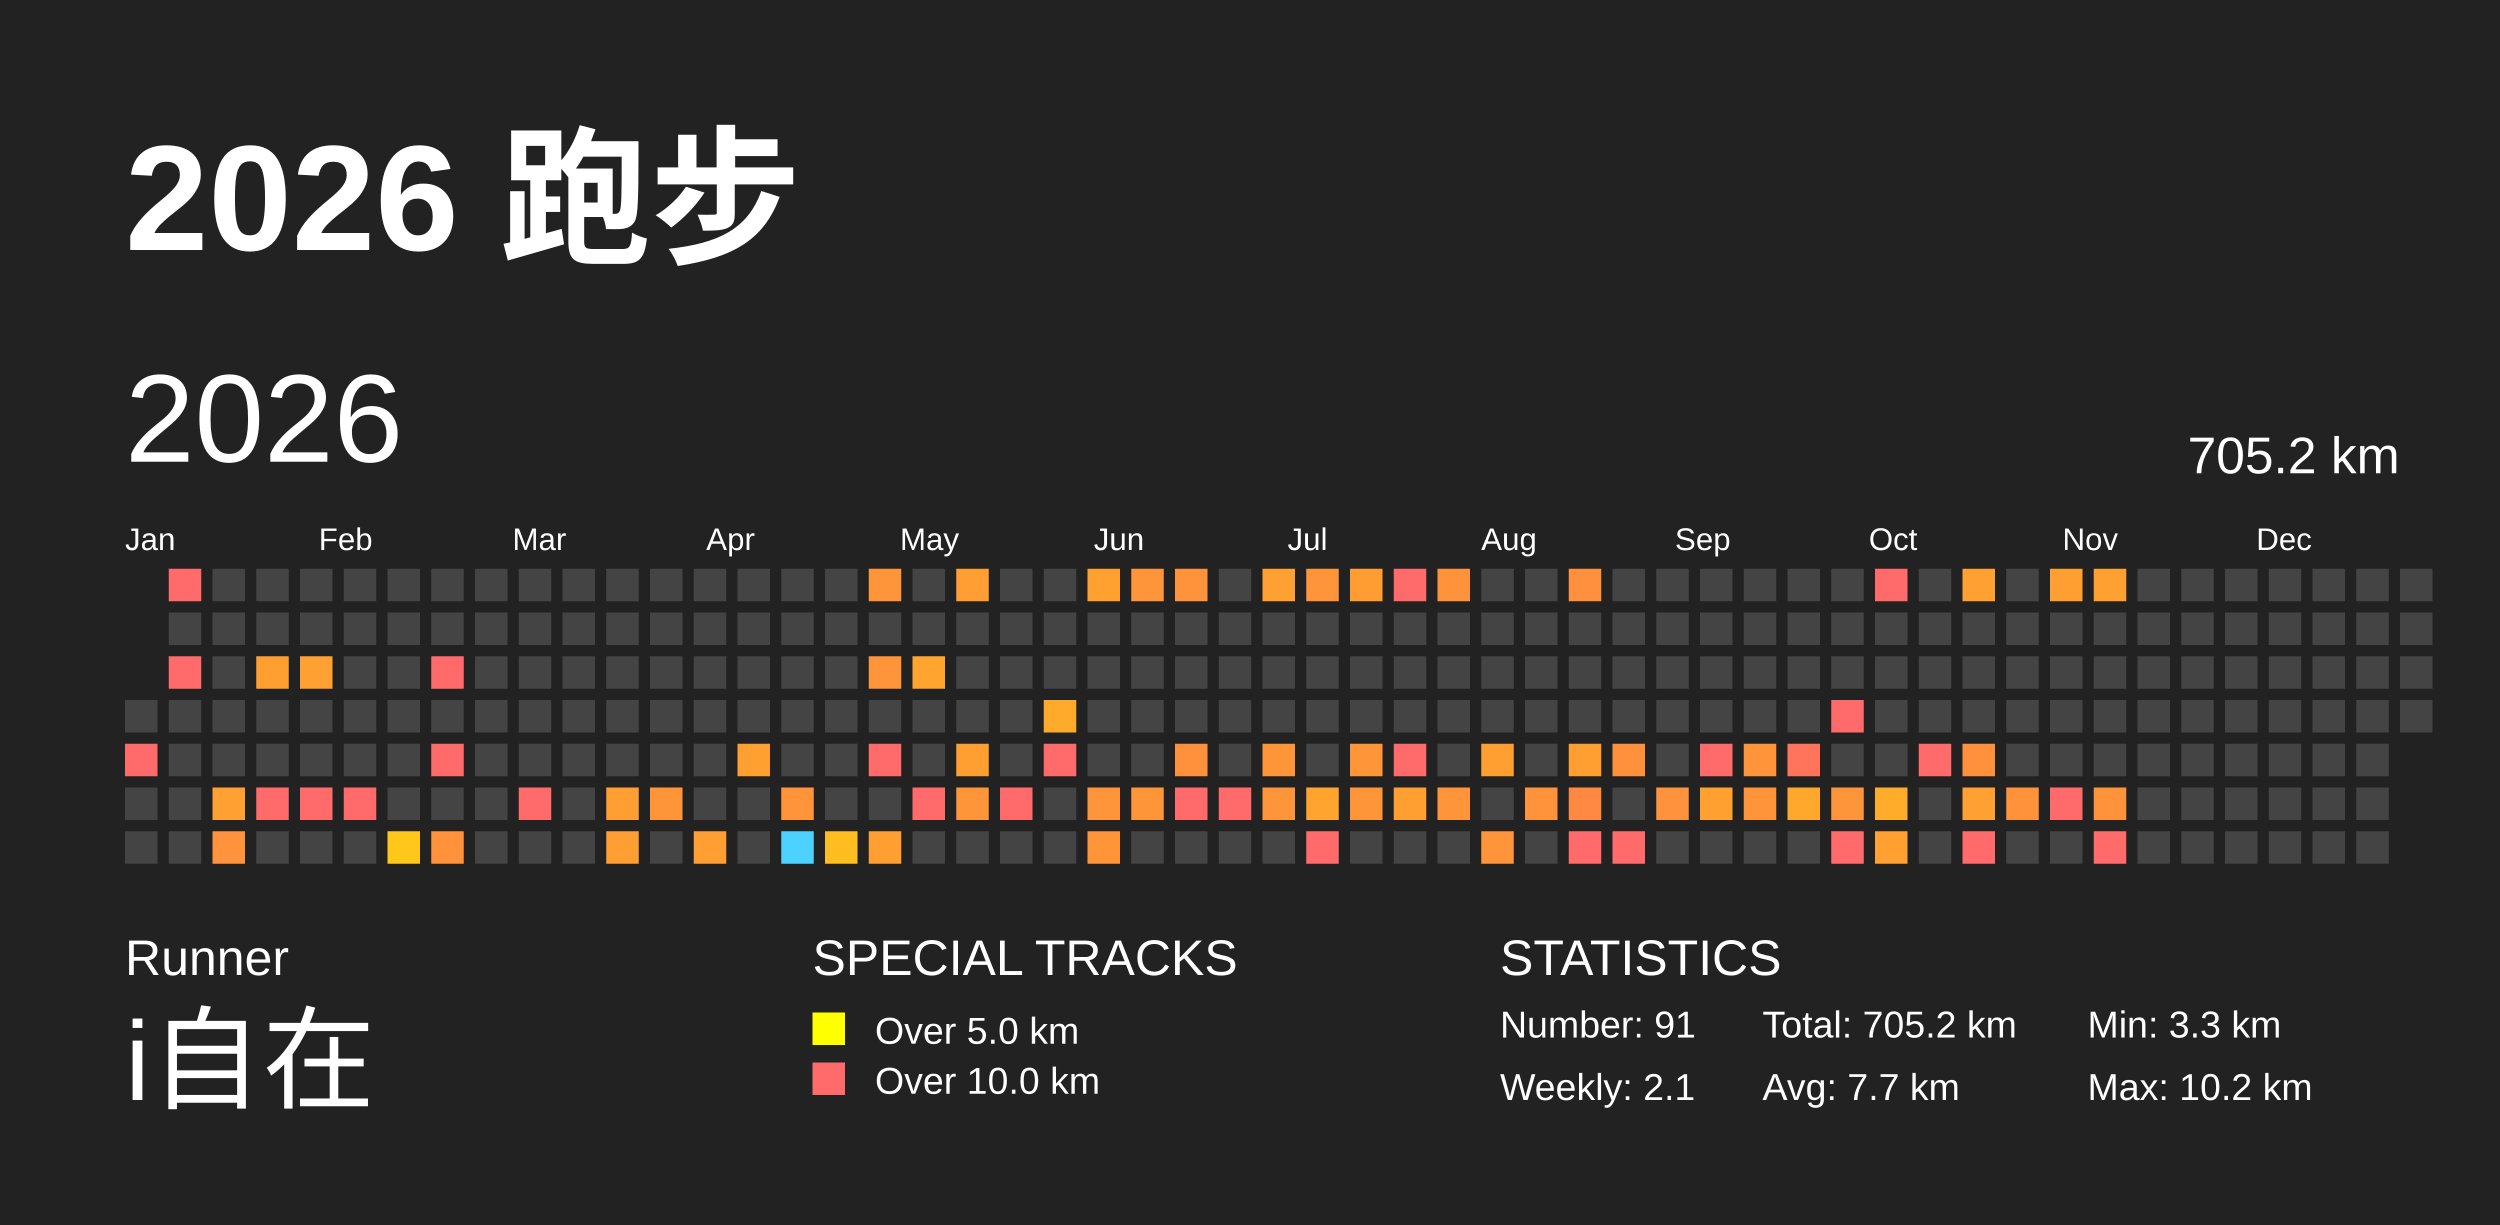
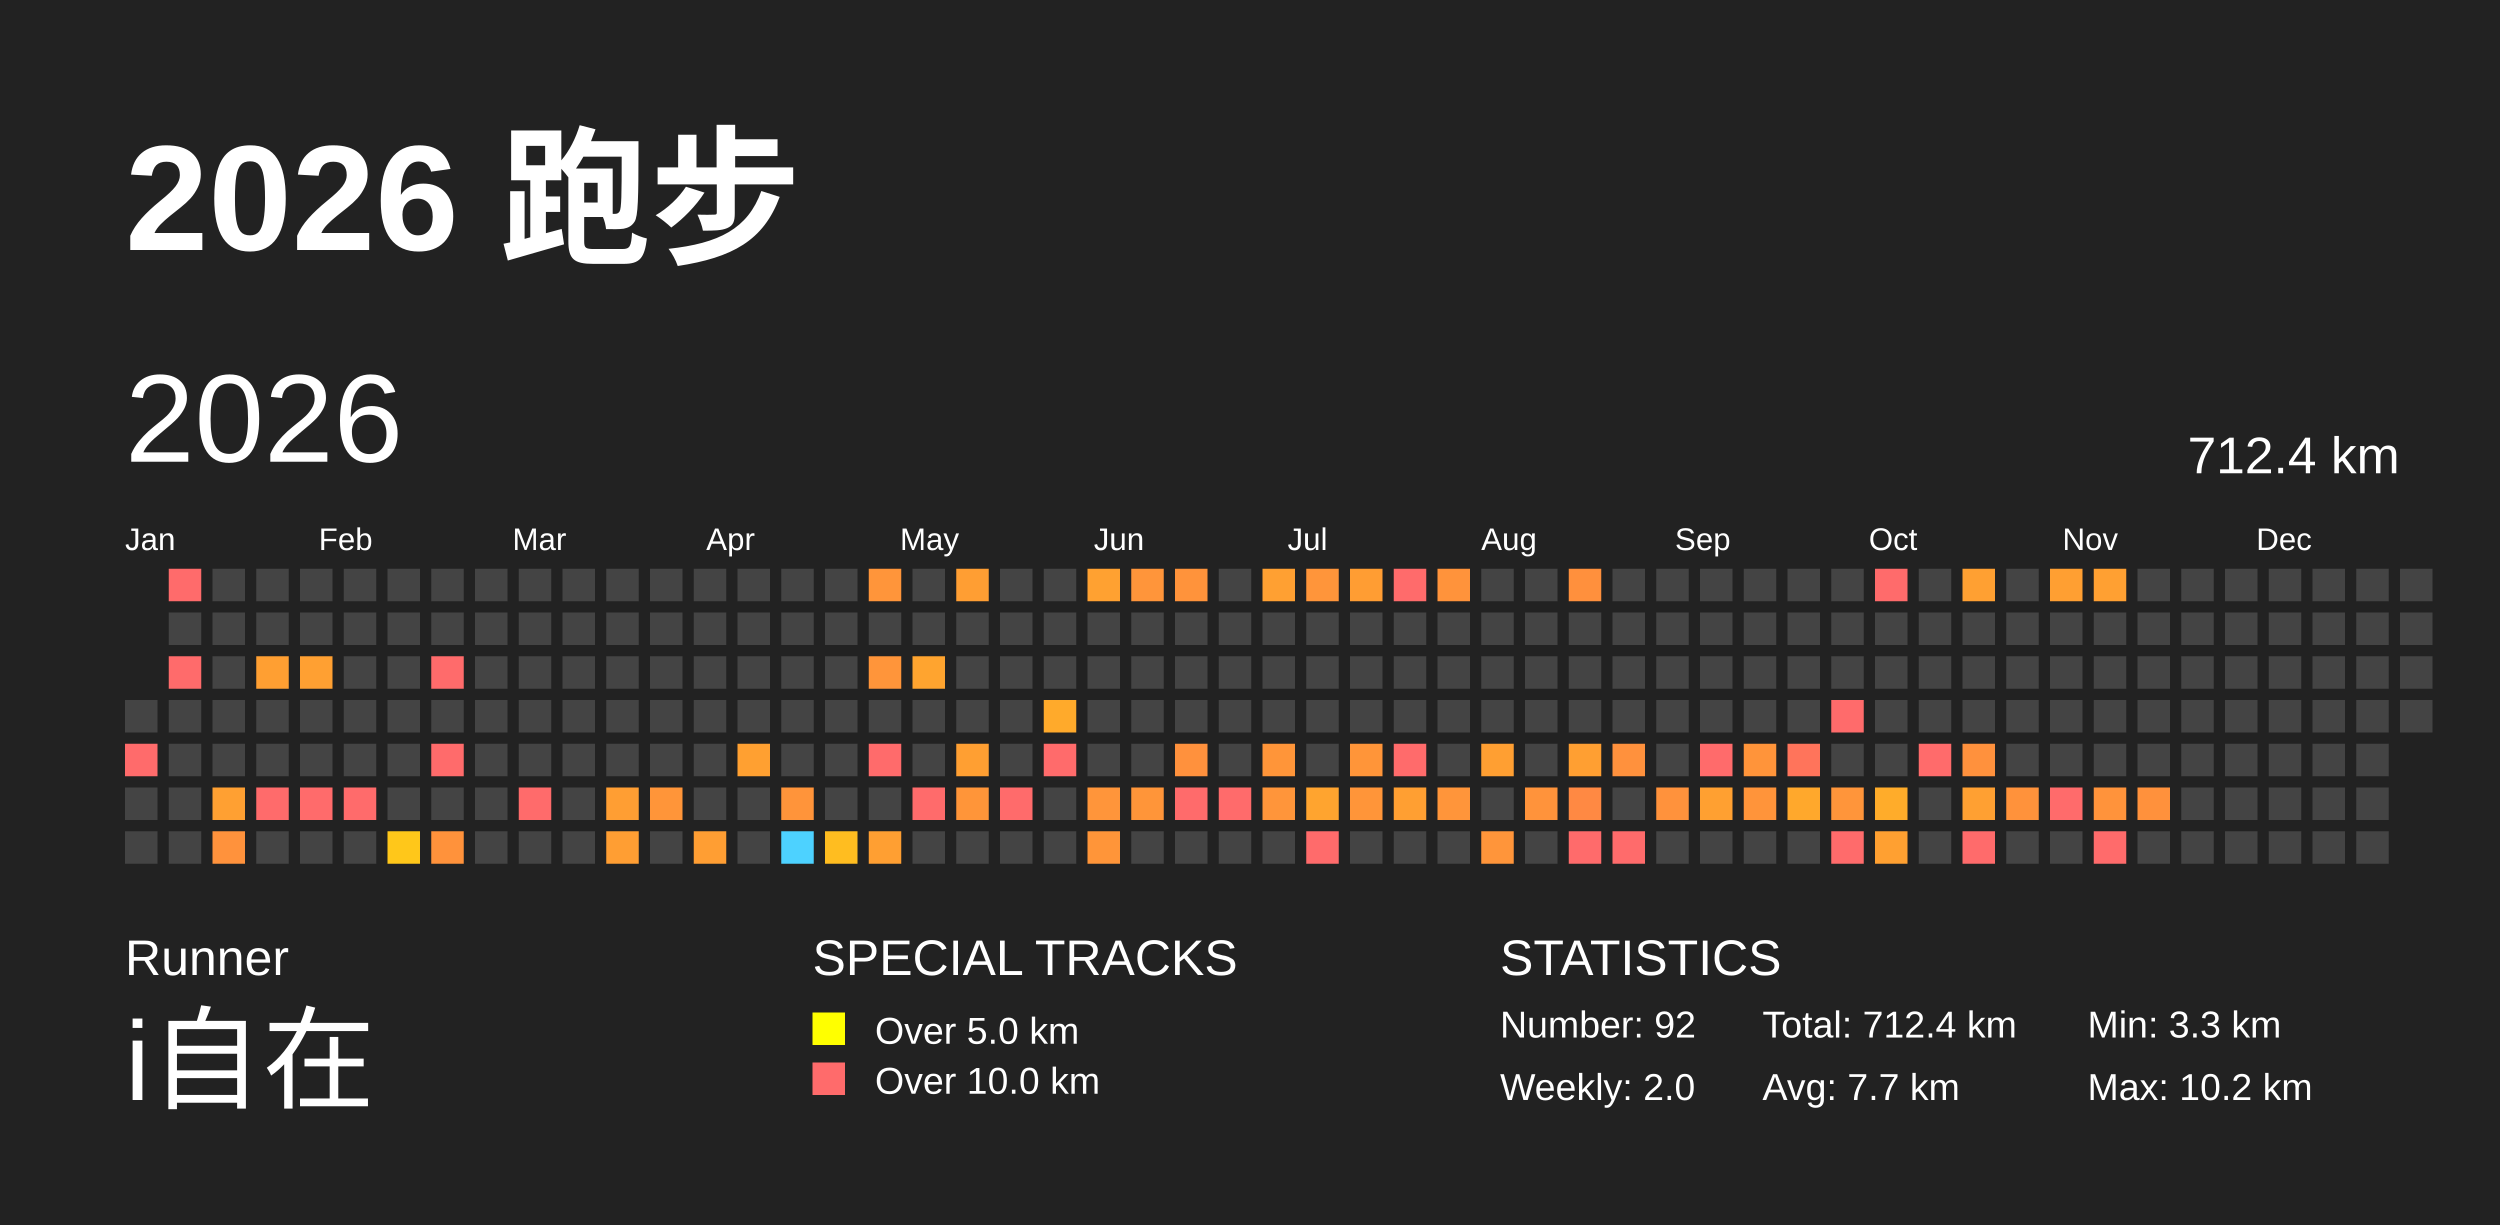
<svg xmlns="http://www.w3.org/2000/svg" baseProfile="full" height="98mm" version="1.1" viewBox="0,0,200,98" width="200mm">
  <defs />
  <rect fill="#222222" height="98" width="200" x="0" y="0" />
  <text fill="#FFFFFF" style="font-size:12px; font-family:Arial; font-weight:bold;" x="10" y="20">2026 跑步</text>
  <text fill="#FFFFFF" style="font-size:4px; font-family:Arial" x="10" y="78">Runner</text>
  <text fill="#FFFFFF" style="font-size:9px; font-family:Arial" x="10" y="88">i自在</text>
  <text fill="#FFFFFF" style="font-size:4px; font-family:Arial" x="65" y="78">SPECIAL TRACKS</text>
  <rect fill="#FFFF00" height="2.6" width="2.6" x="65" y="81" />
  <text fill="#FFFFFF" style="font-size:3px; font-family:Arial" x="70" y="83.5">Over 5.0 km</text>
  <rect fill="#FF6B6B" height="2.6" width="2.6" x="65" y="85" />
  <text fill="#FFFFFF" style="font-size:3px; font-family:Arial" x="70" y="87.5">Over 10.0 km</text>
  <text fill="#FFFFFF" style="font-size:4px; font-family:Arial" x="120" y="78">STATISTICS</text>
-   <text fill="#FFFFFF" style="font-size:3px; font-family:Arial" x="120" y="83">Number: 91</text>
-   <text fill="#FFFFFF" style="font-size:3px; font-family:Arial" x="120" y="88">Weekly: 2.1</text>
-   <text fill="#FFFFFF" style="font-size:3px; font-family:Arial" x="141" y="83">Total: 705.2 km</text>
+   <text fill="#FFFFFF" style="font-size:3px; font-family:Arial" x="120" y="83">Number: 92</text>
+   <text fill="#FFFFFF" style="font-size:3px; font-family:Arial" x="120" y="88">Weekly: 2.0</text>
+   <text fill="#FFFFFF" style="font-size:3px; font-family:Arial" x="141" y="83">Total: 712.4 km</text>
  <text fill="#FFFFFF" style="font-size:3px; font-family:Arial" x="141" y="88">Avg: 7.7 km</text>
  <text fill="#FFFFFF" style="font-size:3px; font-family:Arial" x="167" y="83">Min: 3.3 km</text>
  <text fill="#FFFFFF" style="font-size:3px; font-family:Arial" x="167" y="88">Max: 10.2 km</text>
  <text dominant-baseline="hanging" fill="#FFFFFF" style="font-size:10.0px; font-family:Arial;" x="10" y="30">2026</text>
-   <text dominant-baseline="hanging" fill="#FFFFFF" style="font-size:4.125px; font-family:Arial;" x="175" y="35">705.2 km</text>
+   <text dominant-baseline="hanging" fill="#FFFFFF" style="font-size:4.125px; font-family:Arial;" x="175" y="35">712.4 km</text>
  <text fill="#FFFFFF" style="font-size:2.5px; font-family:Arial" x="10.0" y="44">Jan</text>
  <text fill="#FFFFFF" style="font-size:2.5px; font-family:Arial" x="25.5" y="44">Feb</text>
  <text fill="#FFFFFF" style="font-size:2.5px; font-family:Arial" x="41.0" y="44">Mar</text>
  <text fill="#FFFFFF" style="font-size:2.5px; font-family:Arial" x="56.5" y="44">Apr</text>
  <text fill="#FFFFFF" style="font-size:2.5px; font-family:Arial" x="72.0" y="44">May</text>
  <text fill="#FFFFFF" style="font-size:2.5px; font-family:Arial" x="87.5" y="44">Jun</text>
  <text fill="#FFFFFF" style="font-size:2.5px; font-family:Arial" x="103.0" y="44">Jul</text>
  <text fill="#FFFFFF" style="font-size:2.5px; font-family:Arial" x="118.5" y="44">Aug</text>
  <text fill="#FFFFFF" style="font-size:2.5px; font-family:Arial" x="134.0" y="44">Sep</text>
  <text fill="#FFFFFF" style="font-size:2.5px; font-family:Arial" x="149.5" y="44">Oct</text>
  <text fill="#FFFFFF" style="font-size:2.5px; font-family:Arial" x="165.0" y="44">Nov</text>
  <text fill="#FFFFFF" style="font-size:2.5px; font-family:Arial" x="180.5" y="44">Dec</text>
  <rect fill="#444444" height="2.6" width="2.6" x="10.0" y="56.0" />
  <rect fill="#FF6B6B" height="2.6" width="2.6" x="10.0" y="59.5" />
  <rect fill="#444444" height="2.6" width="2.6" x="10.0" y="63.0" />
  <rect fill="#444444" height="2.6" width="2.6" x="10.0" y="66.5" />
  <rect fill="#FF6B6B" height="2.6" width="2.6" x="13.5" y="45.5" />
  <rect fill="#444444" height="2.6" width="2.6" x="13.5" y="49.0" />
  <rect fill="#FF6B6B" height="2.6" width="2.6" x="13.5" y="52.5" />
  <rect fill="#444444" height="2.6" width="2.6" x="13.5" y="56.0" />
  <rect fill="#444444" height="2.6" width="2.6" x="13.5" y="59.5" />
  <rect fill="#444444" height="2.6" width="2.6" x="13.5" y="63.0" />
  <rect fill="#444444" height="2.6" width="2.6" x="13.5" y="66.5" />
  <rect fill="#444444" height="2.6" width="2.6" x="17.0" y="45.5" />
  <rect fill="#444444" height="2.6" width="2.6" x="17.0" y="49.0" />
  <rect fill="#444444" height="2.6" width="2.6" x="17.0" y="52.5" />
  <rect fill="#444444" height="2.6" width="2.6" x="17.0" y="56.0" />
  <rect fill="#444444" height="2.6" width="2.6" x="17.0" y="59.5" />
  <rect fill="#ffa032" height="2.6" width="2.6" x="17.0" y="63.0" />
  <rect fill="#ff923c" height="2.6" width="2.6" x="17.0" y="66.5" />
  <rect fill="#444444" height="2.6" width="2.6" x="20.5" y="45.5" />
  <rect fill="#444444" height="2.6" width="2.6" x="20.5" y="49.0" />
  <rect fill="#ff9f32" height="2.6" width="2.6" x="20.5" y="52.5" />
  <rect fill="#444444" height="2.6" width="2.6" x="20.5" y="56.0" />
  <rect fill="#444444" height="2.6" width="2.6" x="20.5" y="59.5" />
  <rect fill="#FF6B6B" height="2.6" width="2.6" x="20.5" y="63.0" />
  <rect fill="#444444" height="2.6" width="2.6" x="20.5" y="66.5" />
  <rect fill="#444444" height="2.6" width="2.6" x="24.0" y="45.5" />
  <rect fill="#444444" height="2.6" width="2.6" x="24.0" y="49.0" />
  <rect fill="#ffa032" height="2.6" width="2.6" x="24.0" y="52.5" />
  <rect fill="#444444" height="2.6" width="2.6" x="24.0" y="56.0" />
  <rect fill="#444444" height="2.6" width="2.6" x="24.0" y="59.5" />
  <rect fill="#FF6B6B" height="2.6" width="2.6" x="24.0" y="63.0" />
  <rect fill="#444444" height="2.6" width="2.6" x="24.0" y="66.5" />
  <rect fill="#444444" height="2.6" width="2.6" x="27.5" y="45.5" />
  <rect fill="#444444" height="2.6" width="2.6" x="27.5" y="49.0" />
  <rect fill="#444444" height="2.6" width="2.6" x="27.5" y="52.5" />
  <rect fill="#444444" height="2.6" width="2.6" x="27.5" y="56.0" />
  <rect fill="#444444" height="2.6" width="2.6" x="27.5" y="59.5" />
  <rect fill="#FF6B6B" height="2.6" width="2.6" x="27.5" y="63.0" />
  <rect fill="#444444" height="2.6" width="2.6" x="27.5" y="66.5" />
  <rect fill="#444444" height="2.6" width="2.6" x="31.0" y="45.5" />
  <rect fill="#444444" height="2.6" width="2.6" x="31.0" y="49.0" />
  <rect fill="#444444" height="2.6" width="2.6" x="31.0" y="52.5" />
  <rect fill="#444444" height="2.6" width="2.6" x="31.0" y="56.0" />
  <rect fill="#444444" height="2.6" width="2.6" x="31.0" y="59.5" />
  <rect fill="#444444" height="2.6" width="2.6" x="31.0" y="63.0" />
  <rect fill="#ffc71a" height="2.6" width="2.6" x="31.0" y="66.5" />
  <rect fill="#444444" height="2.6" width="2.6" x="34.5" y="45.5" />
  <rect fill="#444444" height="2.6" width="2.6" x="34.5" y="49.0" />
  <rect fill="#FF6B6B" height="2.6" width="2.6" x="34.5" y="52.5" />
  <rect fill="#444444" height="2.6" width="2.6" x="34.5" y="56.0" />
  <rect fill="#FF6B6B" height="2.6" width="2.6" x="34.5" y="59.5" />
  <rect fill="#444444" height="2.6" width="2.6" x="34.5" y="63.0" />
  <rect fill="#ff923b" height="2.6" width="2.6" x="34.5" y="66.5" />
  <rect fill="#444444" height="2.6" width="2.6" x="38.0" y="45.5" />
  <rect fill="#444444" height="2.6" width="2.6" x="38.0" y="49.0" />
  <rect fill="#444444" height="2.6" width="2.6" x="38.0" y="52.5" />
  <rect fill="#444444" height="2.6" width="2.6" x="38.0" y="56.0" />
  <rect fill="#444444" height="2.6" width="2.6" x="38.0" y="59.5" />
  <rect fill="#444444" height="2.6" width="2.6" x="38.0" y="63.0" />
  <rect fill="#444444" height="2.6" width="2.6" x="38.0" y="66.5" />
  <rect fill="#444444" height="2.6" width="2.6" x="41.5" y="45.5" />
  <rect fill="#444444" height="2.6" width="2.6" x="41.5" y="49.0" />
  <rect fill="#444444" height="2.6" width="2.6" x="41.5" y="52.5" />
  <rect fill="#444444" height="2.6" width="2.6" x="41.5" y="56.0" />
  <rect fill="#444444" height="2.6" width="2.6" x="41.5" y="59.5" />
  <rect fill="#FF6B6B" height="2.6" width="2.6" x="41.5" y="63.0" />
  <rect fill="#444444" height="2.6" width="2.6" x="41.5" y="66.5" />
  <rect fill="#444444" height="2.6" width="2.6" x="45.0" y="45.5" />
  <rect fill="#444444" height="2.6" width="2.6" x="45.0" y="49.0" />
  <rect fill="#444444" height="2.6" width="2.6" x="45.0" y="52.5" />
  <rect fill="#444444" height="2.6" width="2.6" x="45.0" y="56.0" />
  <rect fill="#444444" height="2.6" width="2.6" x="45.0" y="59.5" />
  <rect fill="#444444" height="2.6" width="2.6" x="45.0" y="63.0" />
  <rect fill="#444444" height="2.6" width="2.6" x="45.0" y="66.5" />
  <rect fill="#444444" height="2.6" width="2.6" x="48.5" y="45.5" />
  <rect fill="#444444" height="2.6" width="2.6" x="48.5" y="49.0" />
  <rect fill="#444444" height="2.6" width="2.6" x="48.5" y="52.5" />
  <rect fill="#444444" height="2.6" width="2.6" x="48.5" y="56.0" />
  <rect fill="#444444" height="2.6" width="2.6" x="48.5" y="59.5" />
  <rect fill="#ff9e33" height="2.6" width="2.6" x="48.5" y="63.0" />
  <rect fill="#ff9e33" height="2.6" width="2.6" x="48.5" y="66.5" />
  <rect fill="#444444" height="2.6" width="2.6" x="52.0" y="45.5" />
  <rect fill="#444444" height="2.6" width="2.6" x="52.0" y="49.0" />
  <rect fill="#444444" height="2.6" width="2.6" x="52.0" y="52.5" />
  <rect fill="#444444" height="2.6" width="2.6" x="52.0" y="56.0" />
  <rect fill="#444444" height="2.6" width="2.6" x="52.0" y="59.5" />
  <rect fill="#ff9539" height="2.6" width="2.6" x="52.0" y="63.0" />
  <rect fill="#444444" height="2.6" width="2.6" x="52.0" y="66.5" />
  <rect fill="#444444" height="2.6" width="2.6" x="55.5" y="45.5" />
  <rect fill="#444444" height="2.6" width="2.6" x="55.5" y="49.0" />
  <rect fill="#444444" height="2.6" width="2.6" x="55.5" y="52.5" />
  <rect fill="#444444" height="2.6" width="2.6" x="55.5" y="56.0" />
  <rect fill="#444444" height="2.6" width="2.6" x="55.5" y="59.5" />
  <rect fill="#444444" height="2.6" width="2.6" x="55.5" y="63.0" />
  <rect fill="#ff9e33" height="2.6" width="2.6" x="55.5" y="66.5" />
  <rect fill="#444444" height="2.6" width="2.6" x="59.0" y="45.5" />
  <rect fill="#444444" height="2.6" width="2.6" x="59.0" y="49.0" />
  <rect fill="#444444" height="2.6" width="2.6" x="59.0" y="52.5" />
  <rect fill="#444444" height="2.6" width="2.6" x="59.0" y="56.0" />
  <rect fill="#ffa031" height="2.6" width="2.6" x="59.0" y="59.5" />
  <rect fill="#444444" height="2.6" width="2.6" x="59.0" y="63.0" />
  <rect fill="#444444" height="2.6" width="2.6" x="59.0" y="66.5" />
  <rect fill="#444444" height="2.6" width="2.6" x="62.5" y="45.5" />
  <rect fill="#444444" height="2.6" width="2.6" x="62.5" y="49.0" />
  <rect fill="#444444" height="2.6" width="2.6" x="62.5" y="52.5" />
  <rect fill="#444444" height="2.6" width="2.6" x="62.5" y="56.0" />
  <rect fill="#444444" height="2.6" width="2.6" x="62.5" y="59.5" />
  <rect fill="#ff943a" height="2.6" width="2.6" x="62.5" y="63.0" />
  <rect fill="#4dd2ff" height="2.6" width="2.6" x="62.5" y="66.5" />
  <rect fill="#444444" height="2.6" width="2.6" x="66.0" y="45.5" />
  <rect fill="#444444" height="2.6" width="2.6" x="66.0" y="49.0" />
  <rect fill="#444444" height="2.6" width="2.6" x="66.0" y="52.5" />
  <rect fill="#444444" height="2.6" width="2.6" x="66.0" y="56.0" />
  <rect fill="#444444" height="2.6" width="2.6" x="66.0" y="59.5" />
  <rect fill="#444444" height="2.6" width="2.6" x="66.0" y="63.0" />
  <rect fill="#ffbd20" height="2.6" width="2.6" x="66.0" y="66.5" />
  <rect fill="#ff953a" height="2.6" width="2.6" x="69.5" y="45.5" />
  <rect fill="#444444" height="2.6" width="2.6" x="69.5" y="49.0" />
  <rect fill="#ff953a" height="2.6" width="2.6" x="69.5" y="52.5" />
  <rect fill="#444444" height="2.6" width="2.6" x="69.5" y="56.0" />
  <rect fill="#FF6B6B" height="2.6" width="2.6" x="69.5" y="59.5" />
  <rect fill="#444444" height="2.6" width="2.6" x="69.5" y="63.0" />
  <rect fill="#ff9f32" height="2.6" width="2.6" x="69.5" y="66.5" />
  <rect fill="#444444" height="2.6" width="2.6" x="73.0" y="45.5" />
  <rect fill="#444444" height="2.6" width="2.6" x="73.0" y="49.0" />
  <rect fill="#ffa42f" height="2.6" width="2.6" x="73.0" y="52.5" />
  <rect fill="#444444" height="2.6" width="2.6" x="73.0" y="56.0" />
  <rect fill="#444444" height="2.6" width="2.6" x="73.0" y="59.5" />
  <rect fill="#FF6B6B" height="2.6" width="2.6" x="73.0" y="63.0" />
  <rect fill="#444444" height="2.6" width="2.6" x="73.0" y="66.5" />
  <rect fill="#ff9e33" height="2.6" width="2.6" x="76.5" y="45.5" />
  <rect fill="#444444" height="2.6" width="2.6" x="76.5" y="49.0" />
  <rect fill="#444444" height="2.6" width="2.6" x="76.5" y="52.5" />
  <rect fill="#444444" height="2.6" width="2.6" x="76.5" y="56.0" />
  <rect fill="#ff9f32" height="2.6" width="2.6" x="76.5" y="59.5" />
  <rect fill="#ff9539" height="2.6" width="2.6" x="76.5" y="63.0" />
  <rect fill="#444444" height="2.6" width="2.6" x="76.5" y="66.5" />
  <rect fill="#444444" height="2.6" width="2.6" x="80.0" y="45.5" />
  <rect fill="#444444" height="2.6" width="2.6" x="80.0" y="49.0" />
  <rect fill="#444444" height="2.6" width="2.6" x="80.0" y="52.5" />
  <rect fill="#444444" height="2.6" width="2.6" x="80.0" y="56.0" />
  <rect fill="#444444" height="2.6" width="2.6" x="80.0" y="59.5" />
  <rect fill="#FF6B6B" height="2.6" width="2.6" x="80.0" y="63.0" />
  <rect fill="#444444" height="2.6" width="2.6" x="80.0" y="66.5" />
  <rect fill="#444444" height="2.6" width="2.6" x="83.5" y="45.5" />
  <rect fill="#444444" height="2.6" width="2.6" x="83.5" y="49.0" />
  <rect fill="#444444" height="2.6" width="2.6" x="83.5" y="52.5" />
  <rect fill="#ffaa2b" height="2.6" width="2.6" x="83.5" y="56.0" />
  <rect fill="#FF6B6B" height="2.6" width="2.6" x="83.5" y="59.5" />
  <rect fill="#444444" height="2.6" width="2.6" x="83.5" y="63.0" />
  <rect fill="#444444" height="2.6" width="2.6" x="83.5" y="66.5" />
  <rect fill="#ffa131" height="2.6" width="2.6" x="87.0" y="45.5" />
  <rect fill="#444444" height="2.6" width="2.6" x="87.0" y="49.0" />
  <rect fill="#444444" height="2.6" width="2.6" x="87.0" y="52.5" />
  <rect fill="#444444" height="2.6" width="2.6" x="87.0" y="56.0" />
  <rect fill="#444444" height="2.6" width="2.6" x="87.0" y="59.5" />
  <rect fill="#ff953a" height="2.6" width="2.6" x="87.0" y="63.0" />
  <rect fill="#ff9539" height="2.6" width="2.6" x="87.0" y="66.5" />
  <rect fill="#ff953a" height="2.6" width="2.6" x="90.5" y="45.5" />
  <rect fill="#444444" height="2.6" width="2.6" x="90.5" y="49.0" />
  <rect fill="#444444" height="2.6" width="2.6" x="90.5" y="52.5" />
  <rect fill="#444444" height="2.6" width="2.6" x="90.5" y="56.0" />
  <rect fill="#444444" height="2.6" width="2.6" x="90.5" y="59.5" />
  <rect fill="#ff9539" height="2.6" width="2.6" x="90.5" y="63.0" />
  <rect fill="#444444" height="2.6" width="2.6" x="90.5" y="66.5" />
  <rect fill="#ff933b" height="2.6" width="2.6" x="94.0" y="45.5" />
  <rect fill="#444444" height="2.6" width="2.6" x="94.0" y="49.0" />
  <rect fill="#444444" height="2.6" width="2.6" x="94.0" y="52.5" />
  <rect fill="#444444" height="2.6" width="2.6" x="94.0" y="56.0" />
  <rect fill="#ff913d" height="2.6" width="2.6" x="94.0" y="59.5" />
  <rect fill="#FF6B6B" height="2.6" width="2.6" x="94.0" y="63.0" />
  <rect fill="#444444" height="2.6" width="2.6" x="94.0" y="66.5" />
  <rect fill="#444444" height="2.6" width="2.6" x="97.5" y="45.5" />
  <rect fill="#444444" height="2.6" width="2.6" x="97.5" y="49.0" />
  <rect fill="#444444" height="2.6" width="2.6" x="97.5" y="52.5" />
  <rect fill="#444444" height="2.6" width="2.6" x="97.5" y="56.0" />
  <rect fill="#444444" height="2.6" width="2.6" x="97.5" y="59.5" />
  <rect fill="#FF6B6B" height="2.6" width="2.6" x="97.5" y="63.0" />
  <rect fill="#444444" height="2.6" width="2.6" x="97.5" y="66.5" />
  <rect fill="#ffa032" height="2.6" width="2.6" x="101.0" y="45.5" />
  <rect fill="#444444" height="2.6" width="2.6" x="101.0" y="49.0" />
  <rect fill="#444444" height="2.6" width="2.6" x="101.0" y="52.5" />
  <rect fill="#444444" height="2.6" width="2.6" x="101.0" y="56.0" />
  <rect fill="#ff9539" height="2.6" width="2.6" x="101.0" y="59.5" />
  <rect fill="#ff953a" height="2.6" width="2.6" x="101.0" y="63.0" />
  <rect fill="#444444" height="2.6" width="2.6" x="101.0" y="66.5" />
  <rect fill="#ff953a" height="2.6" width="2.6" x="104.5" y="45.5" />
  <rect fill="#444444" height="2.6" width="2.6" x="104.5" y="49.0" />
  <rect fill="#444444" height="2.6" width="2.6" x="104.5" y="52.5" />
  <rect fill="#444444" height="2.6" width="2.6" x="104.5" y="56.0" />
  <rect fill="#444444" height="2.6" width="2.6" x="104.5" y="59.5" />
  <rect fill="#ffa42f" height="2.6" width="2.6" x="104.5" y="63.0" />
  <rect fill="#FF6B6B" height="2.6" width="2.6" x="104.5" y="66.5" />
  <rect fill="#ff9d33" height="2.6" width="2.6" x="108.0" y="45.5" />
  <rect fill="#444444" height="2.6" width="2.6" x="108.0" y="49.0" />
  <rect fill="#444444" height="2.6" width="2.6" x="108.0" y="52.5" />
  <rect fill="#444444" height="2.6" width="2.6" x="108.0" y="56.0" />
  <rect fill="#ff9539" height="2.6" width="2.6" x="108.0" y="59.5" />
  <rect fill="#ff9539" height="2.6" width="2.6" x="108.0" y="63.0" />
  <rect fill="#444444" height="2.6" width="2.6" x="108.0" y="66.5" />
  <rect fill="#FF6B6B" height="2.6" width="2.6" x="111.5" y="45.5" />
  <rect fill="#444444" height="2.6" width="2.6" x="111.5" y="49.0" />
  <rect fill="#444444" height="2.6" width="2.6" x="111.5" y="52.5" />
  <rect fill="#444444" height="2.6" width="2.6" x="111.5" y="56.0" />
  <rect fill="#FF6B6B" height="2.6" width="2.6" x="111.5" y="59.5" />
  <rect fill="#ff9f32" height="2.6" width="2.6" x="111.5" y="63.0" />
  <rect fill="#444444" height="2.6" width="2.6" x="111.5" y="66.5" />
  <rect fill="#ff933b" height="2.6" width="2.6" x="115.0" y="45.5" />
  <rect fill="#444444" height="2.6" width="2.6" x="115.0" y="49.0" />
  <rect fill="#444444" height="2.6" width="2.6" x="115.0" y="52.5" />
  <rect fill="#444444" height="2.6" width="2.6" x="115.0" y="56.0" />
  <rect fill="#444444" height="2.6" width="2.6" x="115.0" y="59.5" />
  <rect fill="#ff953a" height="2.6" width="2.6" x="115.0" y="63.0" />
  <rect fill="#444444" height="2.6" width="2.6" x="115.0" y="66.5" />
  <rect fill="#444444" height="2.6" width="2.6" x="118.5" y="45.5" />
  <rect fill="#444444" height="2.6" width="2.6" x="118.5" y="49.0" />
  <rect fill="#444444" height="2.6" width="2.6" x="118.5" y="52.5" />
  <rect fill="#444444" height="2.6" width="2.6" x="118.5" y="56.0" />
  <rect fill="#ff9f32" height="2.6" width="2.6" x="118.5" y="59.5" />
  <rect fill="#444444" height="2.6" width="2.6" x="118.5" y="63.0" />
  <rect fill="#ff953a" height="2.6" width="2.6" x="118.5" y="66.5" />
  <rect fill="#444444" height="2.6" width="2.6" x="122.0" y="45.5" />
  <rect fill="#444444" height="2.6" width="2.6" x="122.0" y="49.0" />
  <rect fill="#444444" height="2.6" width="2.6" x="122.0" y="52.5" />
  <rect fill="#444444" height="2.6" width="2.6" x="122.0" y="56.0" />
  <rect fill="#444444" height="2.6" width="2.6" x="122.0" y="59.5" />
  <rect fill="#ff933b" height="2.6" width="2.6" x="122.0" y="63.0" />
  <rect fill="#444444" height="2.6" width="2.6" x="122.0" y="66.5" />
  <rect fill="#ff903d" height="2.6" width="2.6" x="125.5" y="45.5" />
  <rect fill="#444444" height="2.6" width="2.6" x="125.5" y="49.0" />
  <rect fill="#444444" height="2.6" width="2.6" x="125.5" y="52.5" />
  <rect fill="#444444" height="2.6" width="2.6" x="125.5" y="56.0" />
  <rect fill="#ff9f32" height="2.6" width="2.6" x="125.5" y="59.5" />
  <rect fill="#ff8943" height="2.6" width="2.6" x="125.5" y="63.0" />
  <rect fill="#FF6B6B" height="2.6" width="2.6" x="125.5" y="66.5" />
  <rect fill="#444444" height="2.6" width="2.6" x="129.0" y="45.5" />
  <rect fill="#444444" height="2.6" width="2.6" x="129.0" y="49.0" />
  <rect fill="#444444" height="2.6" width="2.6" x="129.0" y="52.5" />
  <rect fill="#444444" height="2.6" width="2.6" x="129.0" y="56.0" />
  <rect fill="#ff913d" height="2.6" width="2.6" x="129.0" y="59.5" />
  <rect fill="#444444" height="2.6" width="2.6" x="129.0" y="63.0" />
  <rect fill="#FF6B6B" height="2.6" width="2.6" x="129.0" y="66.5" />
  <rect fill="#444444" height="2.6" width="2.6" x="132.5" y="45.5" />
  <rect fill="#444444" height="2.6" width="2.6" x="132.5" y="49.0" />
  <rect fill="#444444" height="2.6" width="2.6" x="132.5" y="52.5" />
  <rect fill="#444444" height="2.6" width="2.6" x="132.5" y="56.0" />
  <rect fill="#444444" height="2.6" width="2.6" x="132.5" y="59.5" />
  <rect fill="#ff923c" height="2.6" width="2.6" x="132.5" y="63.0" />
  <rect fill="#444444" height="2.6" width="2.6" x="132.5" y="66.5" />
  <rect fill="#444444" height="2.6" width="2.6" x="136.0" y="45.5" />
  <rect fill="#444444" height="2.6" width="2.6" x="136.0" y="49.0" />
  <rect fill="#444444" height="2.6" width="2.6" x="136.0" y="52.5" />
  <rect fill="#444444" height="2.6" width="2.6" x="136.0" y="56.0" />
  <rect fill="#FF6B6B" height="2.6" width="2.6" x="136.0" y="59.5" />
  <rect fill="#ffa031" height="2.6" width="2.6" x="136.0" y="63.0" />
  <rect fill="#444444" height="2.6" width="2.6" x="136.0" y="66.5" />
  <rect fill="#444444" height="2.6" width="2.6" x="139.5" y="45.5" />
  <rect fill="#444444" height="2.6" width="2.6" x="139.5" y="49.0" />
  <rect fill="#444444" height="2.6" width="2.6" x="139.5" y="52.5" />
  <rect fill="#444444" height="2.6" width="2.6" x="139.5" y="56.0" />
  <rect fill="#ff943a" height="2.6" width="2.6" x="139.5" y="59.5" />
  <rect fill="#ff943a" height="2.6" width="2.6" x="139.5" y="63.0" />
  <rect fill="#444444" height="2.6" width="2.6" x="139.5" y="66.5" />
  <rect fill="#444444" height="2.6" width="2.6" x="143.0" y="45.5" />
  <rect fill="#444444" height="2.6" width="2.6" x="143.0" y="49.0" />
  <rect fill="#444444" height="2.6" width="2.6" x="143.0" y="52.5" />
  <rect fill="#444444" height="2.6" width="2.6" x="143.0" y="56.0" />
  <rect fill="#ff745b" height="2.6" width="2.6" x="143.0" y="59.5" />
  <rect fill="#ffa82c" height="2.6" width="2.6" x="143.0" y="63.0" />
  <rect fill="#444444" height="2.6" width="2.6" x="143.0" y="66.5" />
  <rect fill="#444444" height="2.6" width="2.6" x="146.5" y="45.5" />
  <rect fill="#444444" height="2.6" width="2.6" x="146.5" y="49.0" />
  <rect fill="#444444" height="2.6" width="2.6" x="146.5" y="52.5" />
  <rect fill="#FF6B6B" height="2.6" width="2.6" x="146.5" y="56.0" />
  <rect fill="#444444" height="2.6" width="2.6" x="146.5" y="59.5" />
  <rect fill="#ff953a" height="2.6" width="2.6" x="146.5" y="63.0" />
  <rect fill="#FF6B6B" height="2.6" width="2.6" x="146.5" y="66.5" />
  <rect fill="#FF6B6B" height="2.6" width="2.6" x="150.0" y="45.5" />
  <rect fill="#444444" height="2.6" width="2.6" x="150.0" y="49.0" />
  <rect fill="#444444" height="2.6" width="2.6" x="150.0" y="52.5" />
  <rect fill="#444444" height="2.6" width="2.6" x="150.0" y="56.0" />
  <rect fill="#444444" height="2.6" width="2.6" x="150.0" y="59.5" />
  <rect fill="#ffac2a" height="2.6" width="2.6" x="150.0" y="63.0" />
  <rect fill="#ffa031" height="2.6" width="2.6" x="150.0" y="66.5" />
  <rect fill="#444444" height="2.6" width="2.6" x="153.5" y="45.5" />
  <rect fill="#444444" height="2.6" width="2.6" x="153.5" y="49.0" />
  <rect fill="#444444" height="2.6" width="2.6" x="153.5" y="52.5" />
  <rect fill="#444444" height="2.6" width="2.6" x="153.5" y="56.0" />
  <rect fill="#FF6B6B" height="2.6" width="2.6" x="153.5" y="59.5" />
  <rect fill="#444444" height="2.6" width="2.6" x="153.5" y="63.0" />
  <rect fill="#444444" height="2.6" width="2.6" x="153.5" y="66.5" />
  <rect fill="#ffa032" height="2.6" width="2.6" x="157.0" y="45.5" />
  <rect fill="#444444" height="2.6" width="2.6" x="157.0" y="49.0" />
  <rect fill="#444444" height="2.6" width="2.6" x="157.0" y="52.5" />
  <rect fill="#444444" height="2.6" width="2.6" x="157.0" y="56.0" />
  <rect fill="#ff913d" height="2.6" width="2.6" x="157.0" y="59.5" />
  <rect fill="#ffa032" height="2.6" width="2.6" x="157.0" y="63.0" />
  <rect fill="#FF6B6B" height="2.6" width="2.6" x="157.0" y="66.5" />
  <rect fill="#444444" height="2.6" width="2.6" x="160.5" y="45.5" />
  <rect fill="#444444" height="2.6" width="2.6" x="160.5" y="49.0" />
  <rect fill="#444444" height="2.6" width="2.6" x="160.5" y="52.5" />
  <rect fill="#444444" height="2.6" width="2.6" x="160.5" y="56.0" />
  <rect fill="#444444" height="2.6" width="2.6" x="160.5" y="59.5" />
  <rect fill="#ff923b" height="2.6" width="2.6" x="160.5" y="63.0" />
  <rect fill="#444444" height="2.6" width="2.6" x="160.5" y="66.5" />
  <rect fill="#ff9f32" height="2.6" width="2.6" x="164.0" y="45.5" />
  <rect fill="#444444" height="2.6" width="2.6" x="164.0" y="49.0" />
  <rect fill="#444444" height="2.6" width="2.6" x="164.0" y="52.5" />
  <rect fill="#444444" height="2.6" width="2.6" x="164.0" y="56.0" />
  <rect fill="#444444" height="2.6" width="2.6" x="164.0" y="59.5" />
  <rect fill="#FF6B6B" height="2.6" width="2.6" x="164.0" y="63.0" />
  <rect fill="#444444" height="2.6" width="2.6" x="164.0" y="66.5" />
  <rect fill="#ffa032" height="2.6" width="2.6" x="167.5" y="45.5" />
  <rect fill="#444444" height="2.6" width="2.6" x="167.5" y="49.0" />
  <rect fill="#444444" height="2.6" width="2.6" x="167.5" y="52.5" />
  <rect fill="#444444" height="2.6" width="2.6" x="167.5" y="56.0" />
  <rect fill="#444444" height="2.6" width="2.6" x="167.5" y="59.5" />
  <rect fill="#ff933b" height="2.6" width="2.6" x="167.5" y="63.0" />
  <rect fill="#FF6B6B" height="2.6" width="2.6" x="167.5" y="66.5" />
  <rect fill="#444444" height="2.6" width="2.6" x="171.0" y="45.5" />
  <rect fill="#444444" height="2.6" width="2.6" x="171.0" y="49.0" />
  <rect fill="#444444" height="2.6" width="2.6" x="171.0" y="52.5" />
  <rect fill="#444444" height="2.6" width="2.6" x="171.0" y="56.0" />
  <rect fill="#444444" height="2.6" width="2.6" x="171.0" y="59.5" />
-   <rect fill="#444444" height="2.6" width="2.6" x="171.0" y="63.0" />
+   <rect fill="#ff913c" height="2.6" width="2.6" x="171.0" y="63.0" />
  <rect fill="#444444" height="2.6" width="2.6" x="171.0" y="66.5" />
  <rect fill="#444444" height="2.6" width="2.6" x="174.5" y="45.5" />
  <rect fill="#444444" height="2.6" width="2.6" x="174.5" y="49.0" />
  <rect fill="#444444" height="2.6" width="2.6" x="174.5" y="52.5" />
  <rect fill="#444444" height="2.6" width="2.6" x="174.5" y="56.0" />
  <rect fill="#444444" height="2.6" width="2.6" x="174.5" y="59.5" />
  <rect fill="#444444" height="2.6" width="2.6" x="174.5" y="63.0" />
  <rect fill="#444444" height="2.6" width="2.6" x="174.5" y="66.5" />
  <rect fill="#444444" height="2.6" width="2.6" x="178.0" y="45.5" />
  <rect fill="#444444" height="2.6" width="2.6" x="178.0" y="49.0" />
  <rect fill="#444444" height="2.6" width="2.6" x="178.0" y="52.5" />
  <rect fill="#444444" height="2.6" width="2.6" x="178.0" y="56.0" />
  <rect fill="#444444" height="2.6" width="2.6" x="178.0" y="59.5" />
  <rect fill="#444444" height="2.6" width="2.6" x="178.0" y="63.0" />
  <rect fill="#444444" height="2.6" width="2.6" x="178.0" y="66.5" />
  <rect fill="#444444" height="2.6" width="2.6" x="181.5" y="45.5" />
  <rect fill="#444444" height="2.6" width="2.6" x="181.5" y="49.0" />
  <rect fill="#444444" height="2.6" width="2.6" x="181.5" y="52.5" />
  <rect fill="#444444" height="2.6" width="2.6" x="181.5" y="56.0" />
  <rect fill="#444444" height="2.6" width="2.6" x="181.5" y="59.5" />
  <rect fill="#444444" height="2.6" width="2.6" x="181.5" y="63.0" />
  <rect fill="#444444" height="2.6" width="2.6" x="181.5" y="66.5" />
  <rect fill="#444444" height="2.6" width="2.6" x="185.0" y="45.5" />
  <rect fill="#444444" height="2.6" width="2.6" x="185.0" y="49.0" />
  <rect fill="#444444" height="2.6" width="2.6" x="185.0" y="52.5" />
  <rect fill="#444444" height="2.6" width="2.6" x="185.0" y="56.0" />
  <rect fill="#444444" height="2.6" width="2.6" x="185.0" y="59.5" />
  <rect fill="#444444" height="2.6" width="2.6" x="185.0" y="63.0" />
  <rect fill="#444444" height="2.6" width="2.6" x="185.0" y="66.5" />
  <rect fill="#444444" height="2.6" width="2.6" x="188.5" y="45.5" />
  <rect fill="#444444" height="2.6" width="2.6" x="188.5" y="49.0" />
  <rect fill="#444444" height="2.6" width="2.6" x="188.5" y="52.5" />
  <rect fill="#444444" height="2.6" width="2.6" x="188.5" y="56.0" />
  <rect fill="#444444" height="2.6" width="2.6" x="188.5" y="59.5" />
  <rect fill="#444444" height="2.6" width="2.6" x="188.5" y="63.0" />
  <rect fill="#444444" height="2.6" width="2.6" x="188.5" y="66.5" />
  <rect fill="#444444" height="2.6" width="2.6" x="192.0" y="45.5" />
  <rect fill="#444444" height="2.6" width="2.6" x="192.0" y="49.0" />
  <rect fill="#444444" height="2.6" width="2.6" x="192.0" y="52.5" />
  <rect fill="#444444" height="2.6" width="2.6" x="192.0" y="56.0" />
</svg>
